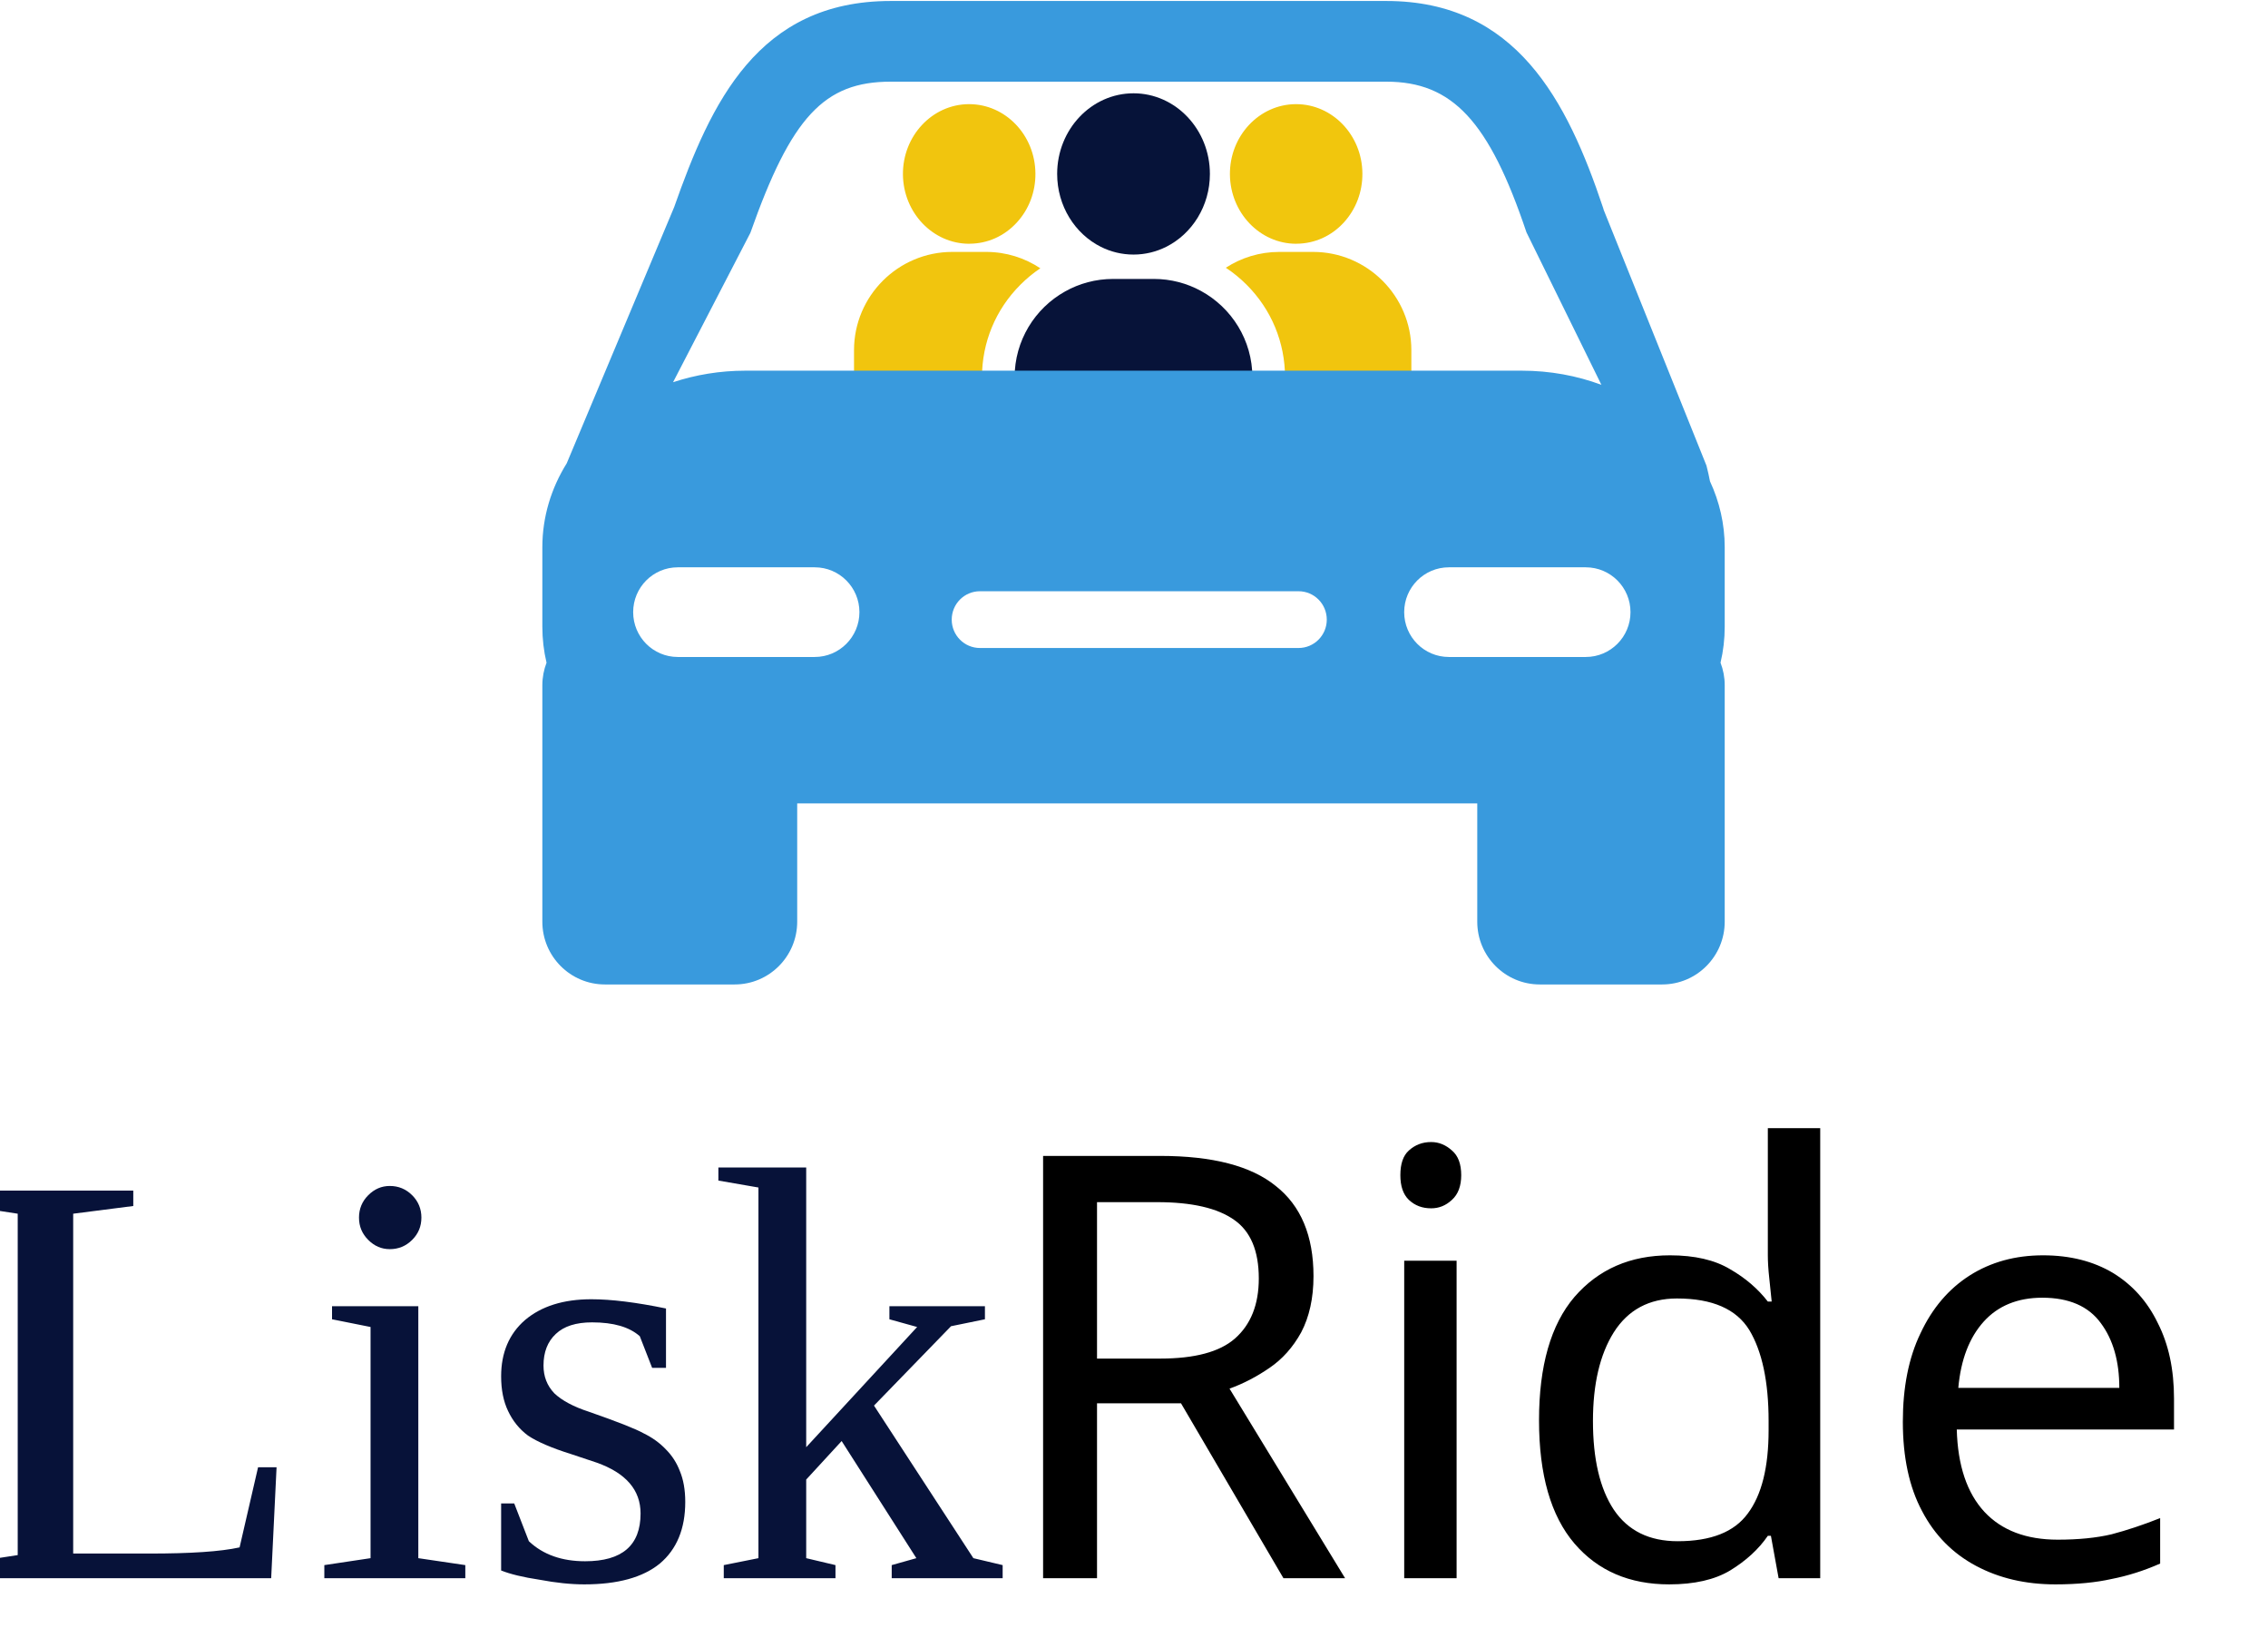
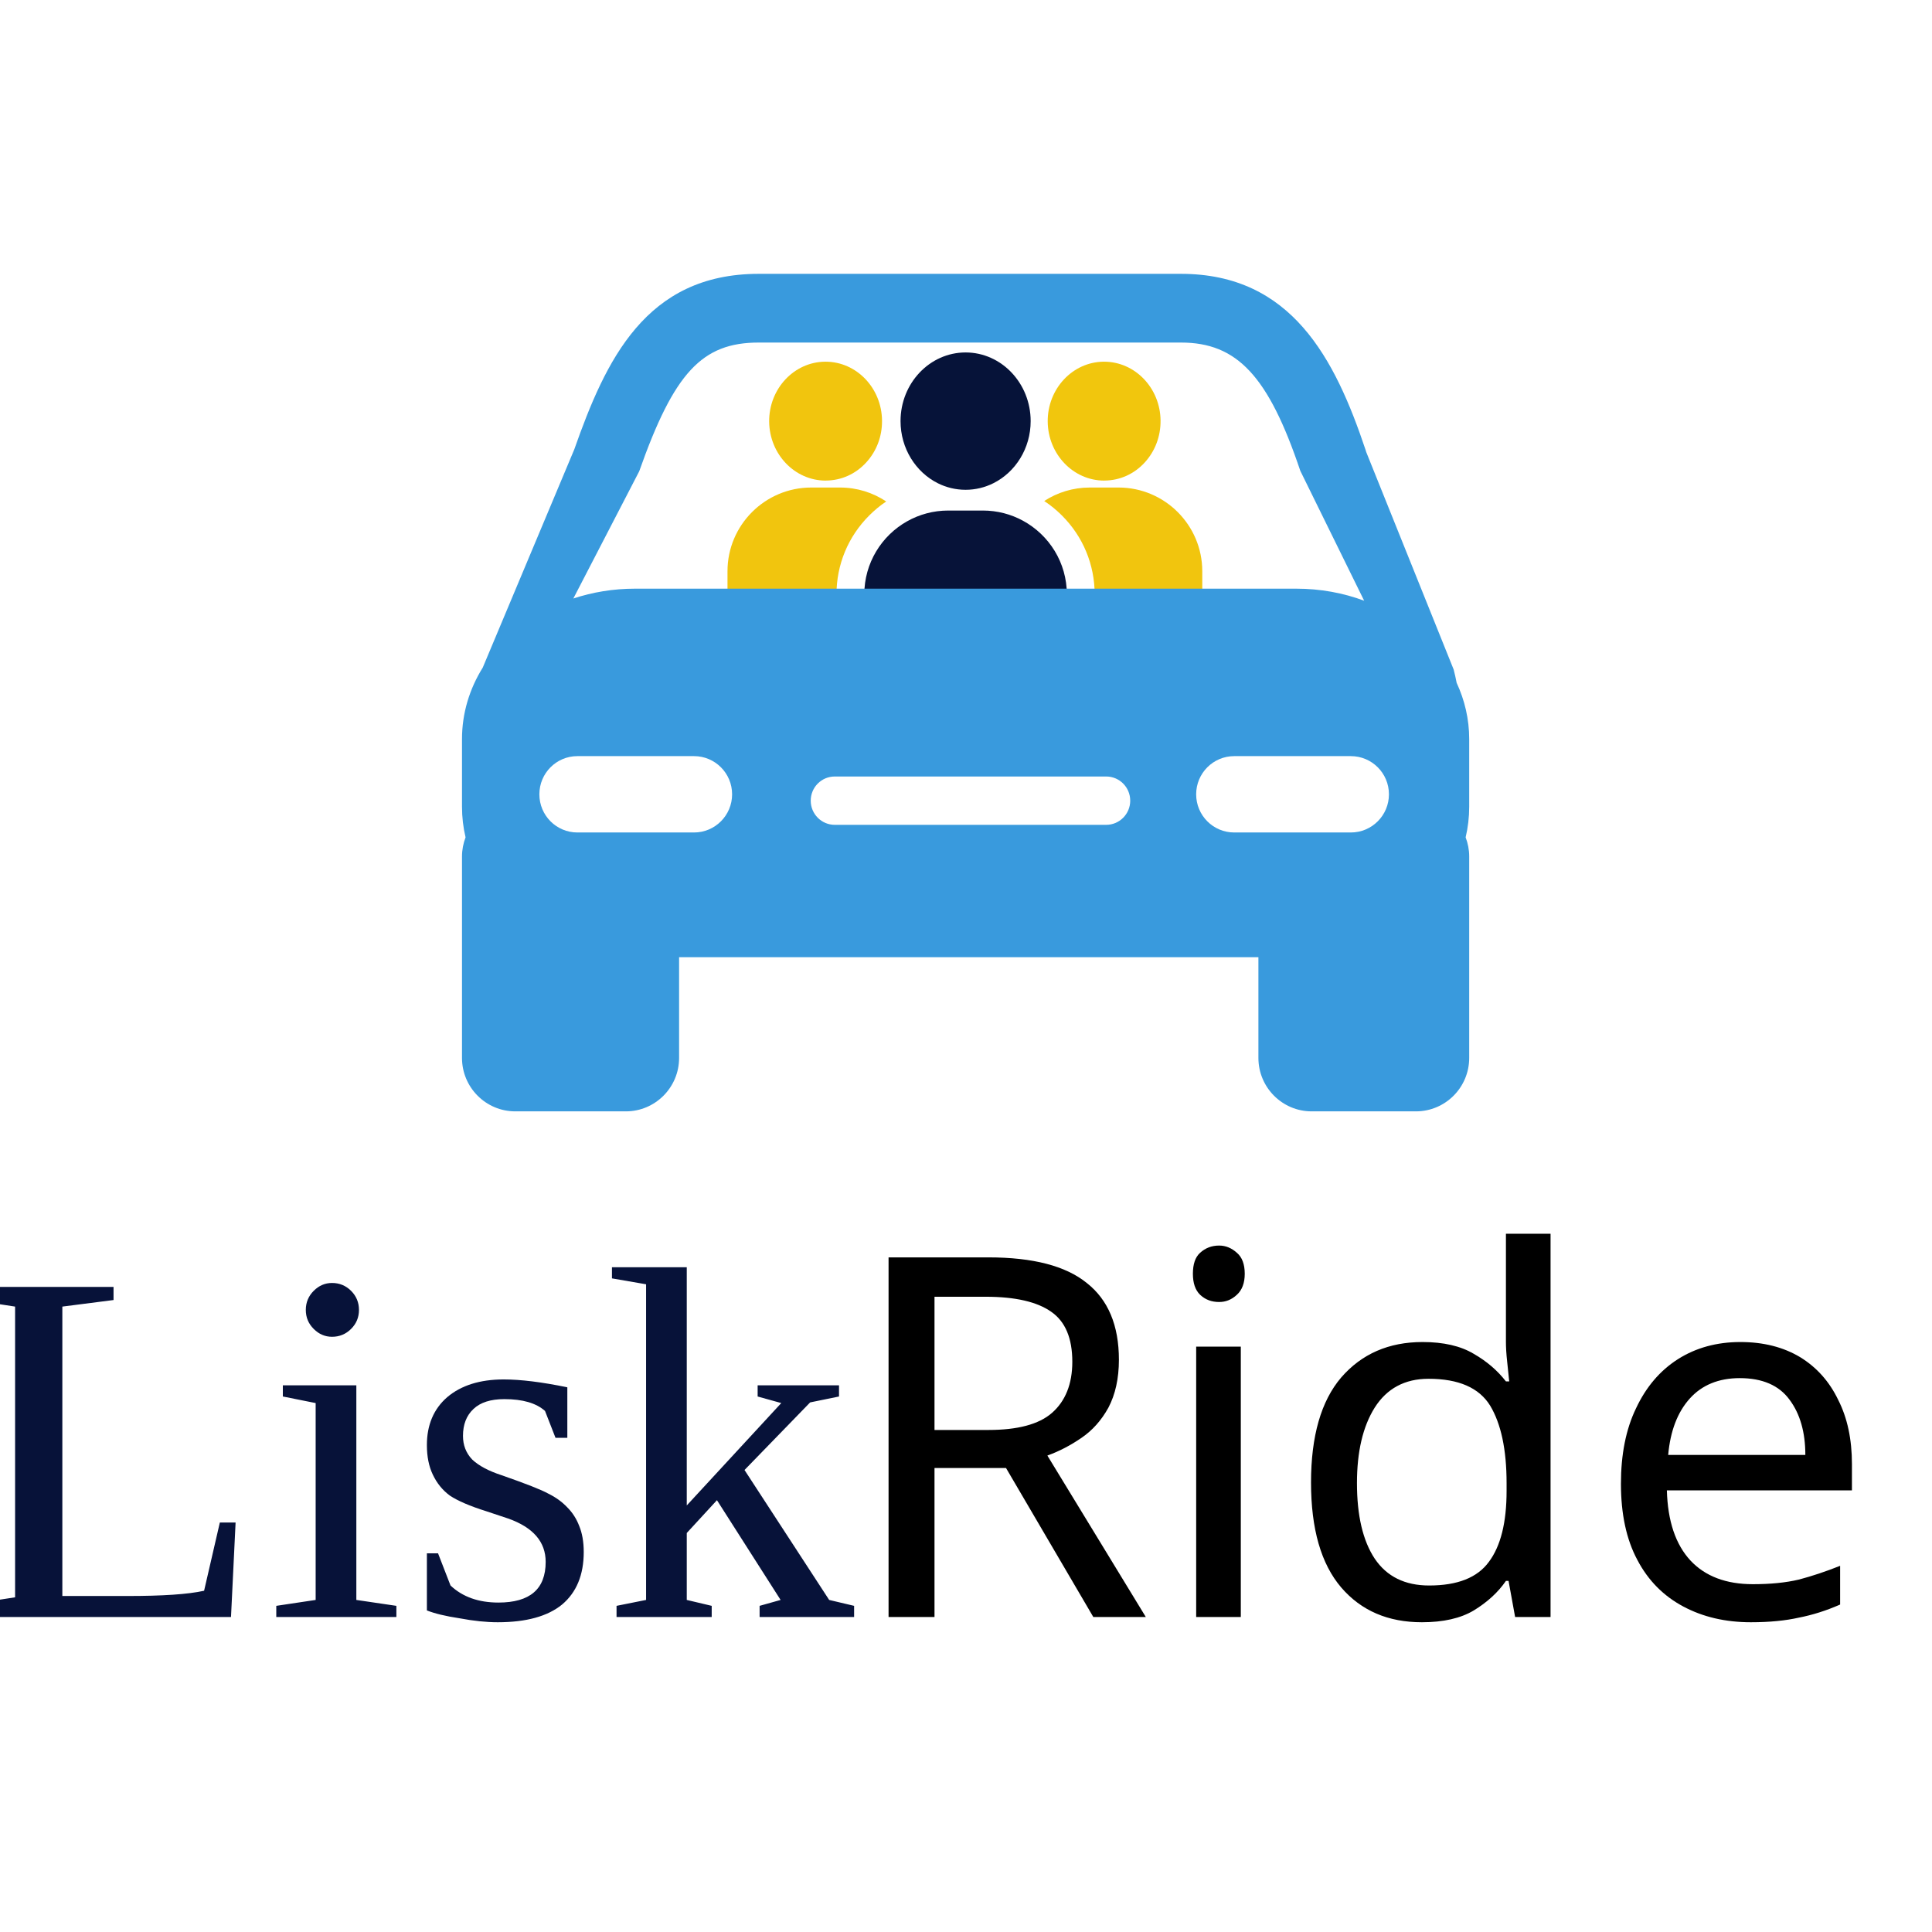
- <svg xmlns="http://www.w3.org/2000/svg" width="46px" height="33px" viewBox="0 0 46 33" version="1.1">
+ <svg xmlns="http://www.w3.org/2000/svg" width="22" height="22" viewBox="0 0 46 33" version="1.1">
  <defs />
  <g id="Page-1" stroke="none" stroke-width="1" fill="none" fill-rule="evenodd">
    <g id="Group-2" transform="translate(-1, 0)">
      <g id="Group" transform="translate(12, 0)">
        <g id="audience" transform="translate(6.321429, 1.88172)">
          <g id="Capa_1">
            <path d="M7.036,4.017 C6.752,3.862 6.426,3.774 6.08,3.774 L5.257,3.774 C4.901,3.774 4.566,3.867 4.277,4.03 C3.668,4.372 3.257,5.024 3.257,5.772 L3.257,6.388 L8.08,6.388 L8.08,5.772 C8.08,5.014 7.658,4.356 7.036,4.017 L7.036,4.017 Z" id="Shape" fill="#071339" />
            <path d="M9.31,3.226 L8.626,3.226 C8.226,3.226 7.854,3.344 7.541,3.547 C7.691,3.646 7.832,3.761 7.962,3.891 C8.465,4.393 8.742,5.061 8.742,5.772 L8.742,6.062 L11.304,6.062 L11.304,5.218 C11.304,4.12 10.409,3.226 9.31,3.226 L9.31,3.226 Z" id="Shape" fill="#F1C50E" />
            <path d="M2.678,3.226 L1.994,3.226 C0.894,3.226 0,4.12 0,5.218 L0,6.062 L2.595,6.062 L2.595,5.772 C2.595,5.061 2.872,4.393 3.375,3.891 C3.5,3.766 3.635,3.654 3.779,3.558 C3.463,3.348 3.085,3.226 2.678,3.226 L2.678,3.226 Z" id="Shape" fill="#F1C50E" />
            <path d="M8.967,0.23 C8.963,0.23 8.96,0.23 8.956,0.23 C8.215,0.236 7.618,0.876 7.624,1.656 C7.631,2.433 8.233,3.061 8.969,3.061 C8.972,3.061 8.976,3.06 8.979,3.06 C9.343,3.057 9.682,2.905 9.934,2.63 C10.18,2.361 10.314,2.008 10.311,1.634 C10.305,0.857 9.703,0.23 8.967,0.23 L8.967,0.23 Z" id="Shape" fill="#F1C60D" />
            <path d="M2.335,0.23 C2.331,0.23 2.328,0.23 2.324,0.23 C1.583,0.236 0.986,0.876 0.992,1.656 C0.999,2.433 1.601,3.061 2.337,3.061 C2.34,3.061 2.344,3.06 2.347,3.06 C2.711,3.057 3.05,2.905 3.302,2.63 C3.549,2.361 3.683,2.008 3.679,1.634 C3.673,0.857 3.071,0.23 2.335,0.23 L2.335,0.23 Z" id="Shape" fill="#F1C50E" />
            <path d="M5.669,0.01 C4.814,0.01 4.12,0.743 4.12,1.645 C4.12,2.297 4.483,2.861 5.006,3.123 C5.207,3.224 5.432,3.28 5.669,3.28 C5.905,3.28 6.13,3.224 6.331,3.123 C6.855,2.861 7.218,2.297 7.218,1.645 C7.218,0.743 6.523,0.01 5.669,0.01 L5.669,0.01 Z" id="Shape" fill="#061339" />
          </g>
        </g>
        <g id="car-compact" fill="#399ADD">
          <g id="Capa_1">
            <path d="M23.981,11.097 C23.981,10.623 23.874,10.171 23.682,9.758 C23.662,9.653 23.639,9.548 23.611,9.441 L21.528,4.26 L21.514,4.213 C20.785,2.036 19.748,0.02 17.118,0.02 L7.064,0.02 C4.37,0.02 3.418,2.086 2.673,4.201 L0.494,9.395 C0.179,9.901 0,10.481 0,11.097 L0,12.709 C0,12.958 0.029,13.202 0.085,13.437 C0.031,13.579 0,13.732 0,13.893 L0,18.688 C0,19.391 0.568,19.961 1.269,19.961 L3.901,19.961 C4.601,19.961 5.169,19.391 5.169,18.688 L5.169,16.29 L18.962,16.29 L18.962,18.688 C18.962,19.391 19.53,19.961 20.23,19.961 L22.712,19.961 C23.413,19.961 23.981,19.391 23.981,18.688 L23.981,13.892 C23.981,13.732 23.95,13.578 23.896,13.437 C23.952,13.202 23.981,12.958 23.981,12.709 L23.981,11.097 L23.981,11.097 L23.981,11.097 Z M4.219,4.722 C5.048,2.373 5.715,1.656 7.064,1.656 L17.118,1.656 C18.457,1.656 19.202,2.456 19.96,4.711 L21.48,7.803 C20.984,7.618 20.438,7.516 19.864,7.516 L4.117,7.516 C3.6,7.516 3.106,7.6 2.651,7.75 L4.219,4.722 L4.219,4.722 Z M5.525,13.321 L2.747,13.321 C2.247,13.321 1.842,12.914 1.842,12.412 C1.842,11.91 2.247,11.503 2.747,11.503 L5.525,11.503 C6.025,11.503 6.431,11.91 6.431,12.412 C6.431,12.914 6.025,13.321 5.525,13.321 L5.525,13.321 Z M15.337,13.139 L8.876,13.139 C8.559,13.139 8.303,12.881 8.303,12.564 C8.303,12.245 8.559,11.988 8.876,11.988 L15.337,11.988 C15.654,11.988 15.91,12.245 15.91,12.564 C15.91,12.881 15.654,13.139 15.337,13.139 L15.337,13.139 Z M21.163,13.321 L18.386,13.321 C17.885,13.321 17.48,12.914 17.48,12.412 C17.48,11.91 17.886,11.503 18.386,11.503 L21.163,11.503 C21.664,11.503 22.07,11.91 22.07,12.412 C22.07,12.914 21.664,13.321 21.163,13.321 L21.163,13.321 Z" id="Shape" />
          </g>
        </g>
      </g>
      <g id="Group-4" transform="translate(0, 20)" font-size="12" font-weight="normal">
        <text id="Lisk" fill="#061339" font-family=".SF NS">
          <tspan x="0" y="12" fill="#071239">Lisk</tspan>
        </text>
        <text id="Ride" font-family="Arial Rounded MT Bold" fill="#000000">
          <tspan x="21" y="12">Ride</tspan>
        </text>
      </g>
    </g>
  </g>
</svg>
